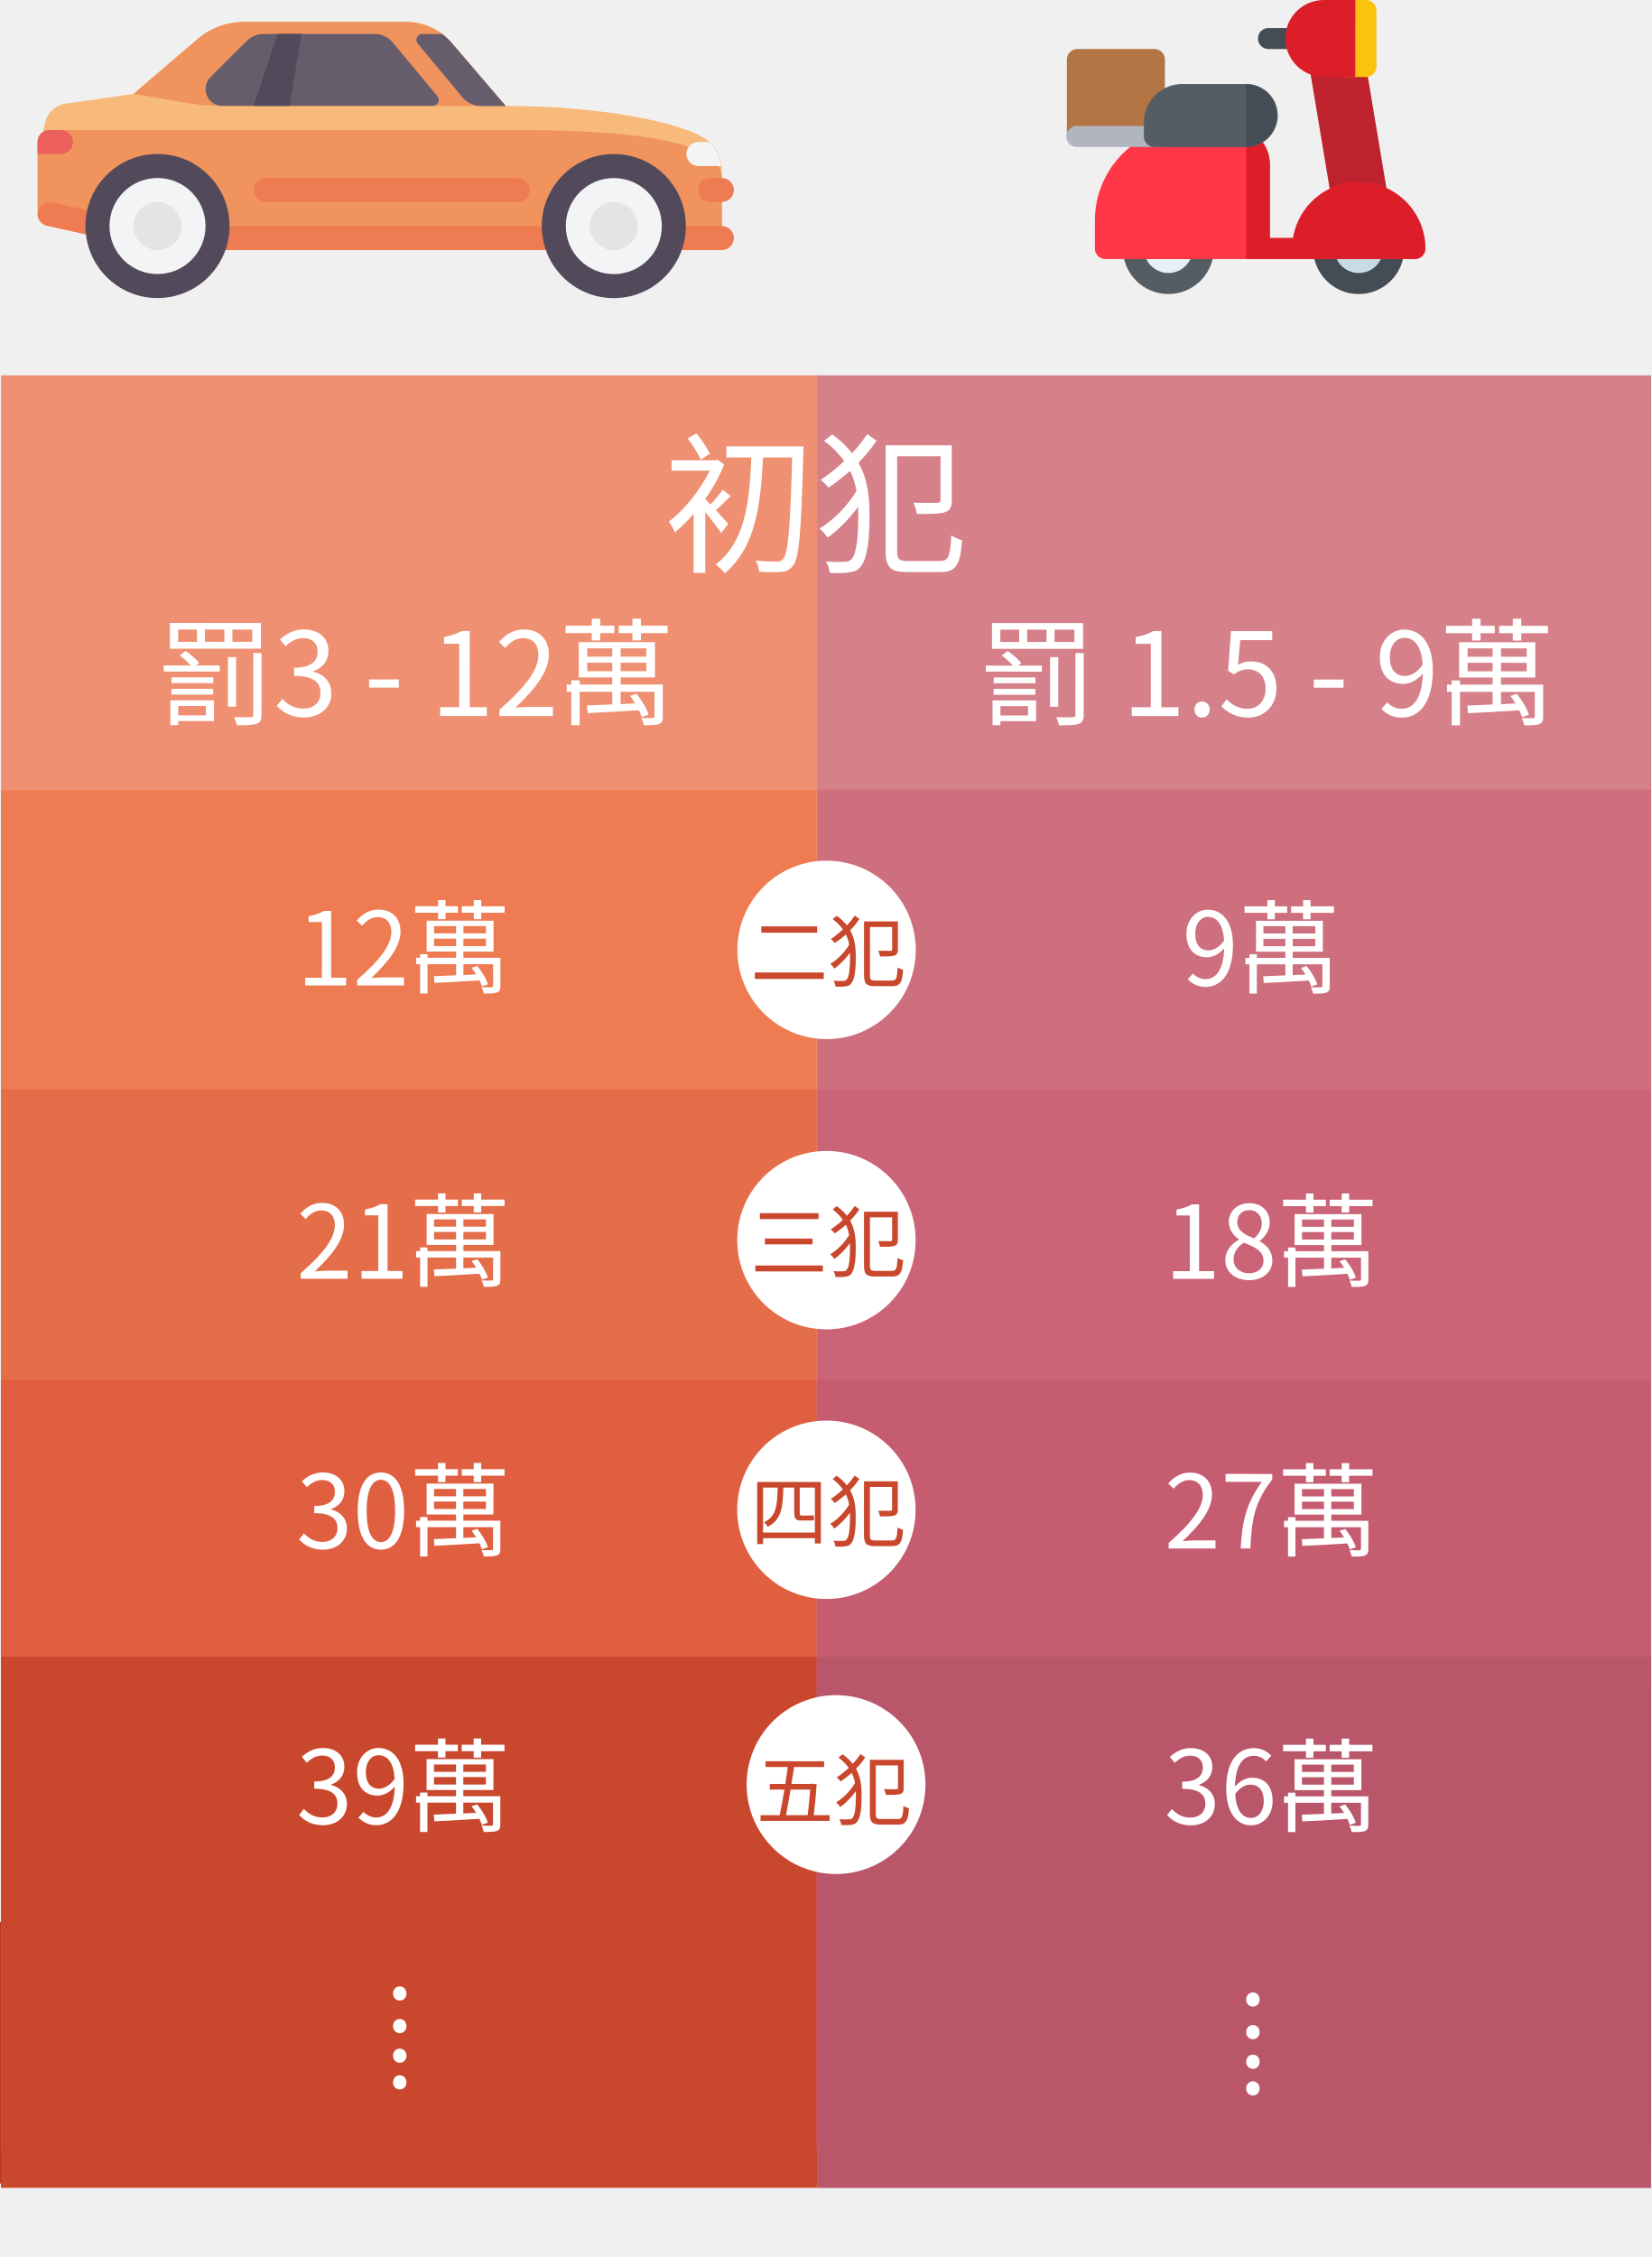
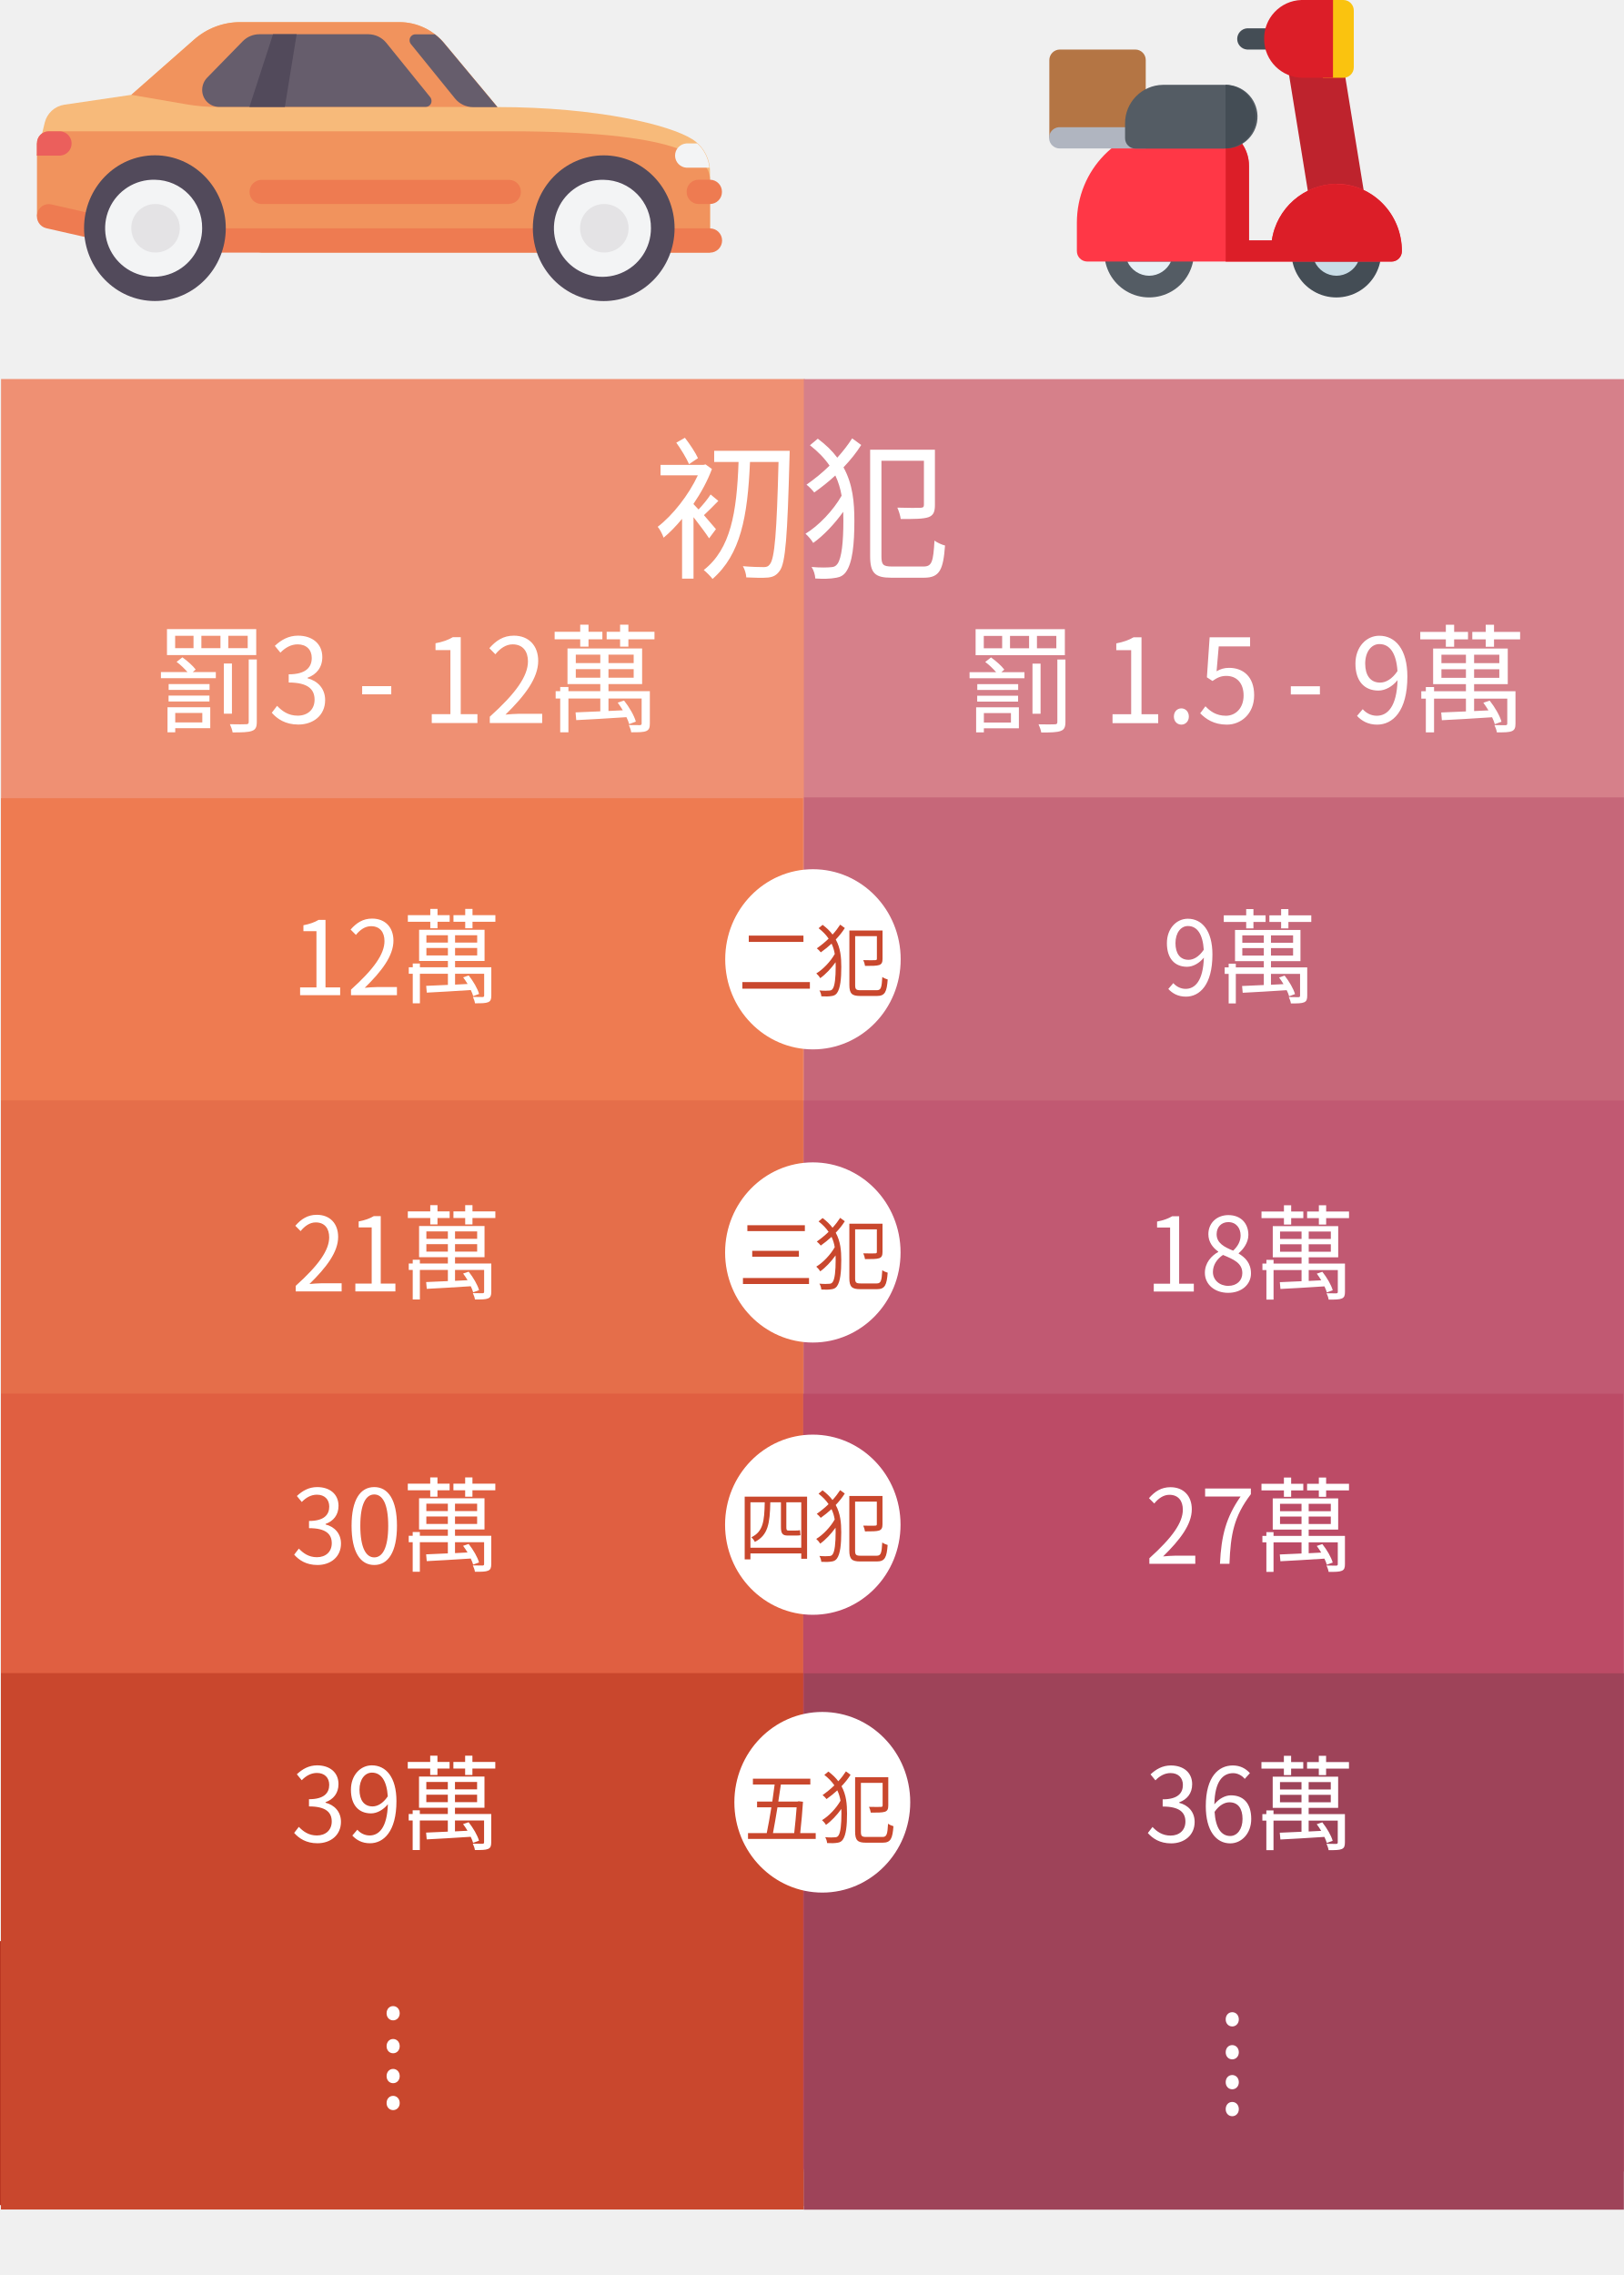
- <svg xmlns="http://www.w3.org/2000/svg" viewBox="0 0 557.36 761.82">
+ <svg xmlns="http://www.w3.org/2000/svg" viewBox="0 0 557.36 780.63">
  <defs>
-     <style>.cls-1{fill:none;}.cls-2{fill:#ba3722;}.cls-29,.cls-3,.cls-35,.cls-37{isolation:isolate;font-family:NotoSansCJKtc-Regular-B5pc-H, Noto Sans CJK TC;}.cls-3{font-size:34.32px;}.cls-29,.cls-3,.cls-35,.cls-36{fill:#fff;}.cls-4{fill:#b24d65;}.cls-5{fill:#b47544;}.cls-6{fill:#be232d;}.cls-7{clip-path:url(#clip-path);}.cls-8{fill:#444d55;}.cls-9{fill:#fac30f;}.cls-10{fill:#dc1e28;}.cls-11{fill:#c8dce6;}.cls-12{fill:#545c64;}.cls-13{fill:#e6f0f5;}.cls-14{fill:#ff3746;}.cls-15{fill:#b0b5c0;}.cls-16{fill:#f7ba7a;}.cls-17{clip-path:url(#clip-path-2);}.cls-18{fill:#f1935d;}.cls-19{fill:#ee7b51;}.cls-20{fill:#f3f4f5;}.cls-21{fill:#524a5b;}.cls-22{fill:#e4e3e5;}.cls-23{fill:#665d6c;}.cls-24{fill:#eb5f5c;}.cls-25{fill:#ef9073;}.cls-26{fill:#e56e4a;}.cls-27{fill:#e05f41;}.cls-28,.cls-37{fill:#c9472d;}.cls-29{font-size:39.14px;}.cls-30{fill:#d6808a;}.cls-31{fill:#ce6f7d;}.cls-32{fill:#cc6478;}.cls-33{fill:#c65c70;}.cls-34{fill:#ba5669;}.cls-35{font-size:51.23px;}.cls-37{font-size:26.21px;}</style>
+     <style>.cls-1{fill:none;}.cls-2{fill:#ba3722;}.cls-29,.cls-3,.cls-35,.cls-37{isolation:isolate;font-family:NotoSansCJKtc-Regular-B5pc-H, Noto Sans CJK TC;}.cls-3{font-size:35.23px;}.cls-29,.cls-3,.cls-35,.cls-36{fill:#fff;}.cls-4{fill:#b24d65;}.cls-5{fill:#b47544;}.cls-6{fill:#be232d;}.cls-7{clip-path:url(#clip-path);}.cls-8{fill:#444d55;}.cls-9{fill:#fac30f;}.cls-10{fill:#dc1e28;}.cls-11{fill:#c8dce6;}.cls-12{fill:#545c64;}.cls-13{fill:#e6f0f5;}.cls-14{fill:#ff3746;}.cls-15{fill:#b0b5c0;}.cls-16{fill:#f7ba7a;}.cls-17{clip-path:url(#clip-path-2);}.cls-18{fill:#f1935d;}.cls-19{fill:#ee7b51;}.cls-20{fill:#f3f4f5;}.cls-21{fill:#524a5b;}.cls-22{fill:#e4e3e5;}.cls-23{fill:#665d6c;}.cls-24{fill:#eb5f5c;}.cls-25{fill:#ef9073;}.cls-26{fill:#e56e4a;}.cls-27{fill:#e05f41;}.cls-28,.cls-37{fill:#c9472d;}.cls-29{font-size:40.18px;}.cls-30{fill:#d6808a;}.cls-31{fill:#c66779;}.cls-32{fill:#c15972;}.cls-33{fill:#bc4b66;}.cls-34{fill:#9e4359;}.cls-35{font-size:52.6px;}.cls-37{font-size:26.91px;}</style>
    <clipPath id="clip-path">
-       <rect class="cls-1" x="360.14" y="0.01" width="120.98" height="99.24" />
+       <rect class="cls-1" x="360.14" y="0.01" width="120.98" height="101.89" />
    </clipPath>
    <clipPath id="clip-path-2">
-       <rect class="cls-1" x="12.64" y="7.4" width="235.09" height="93.23" />
+       <rect class="cls-1" x="12.64" y="7.6" width="235.09" height="95.71" />
    </clipPath>
  </defs>
  <g id="圖層_2" data-name="圖層 2">
    <g id="圖層_1-2" data-name="圖層 1">
-       <g id="圖層_3" data-name="圖層 3">
-         <rect class="cls-2" y="648.78" width="275.58" height="88.24" />
-         <text class="cls-3" transform="translate(140.17 714.81) rotate(0.01)">.</text>
-         <text class="cls-3" transform="translate(140.16 723.81) rotate(0.01)">.</text>
-         <rect class="cls-4" x="275.87" y="646.82" width="280.7" height="90.45" />
-         <text class="cls-3" transform="translate(421.16 716.85) rotate(0.01)">.</text>
-         <text class="cls-3" transform="translate(421.16 725.85) rotate(0.01)">.</text>
-         <path class="cls-5" d="M393.22,46.08H360.14v-26a3.57,3.57,0,0,1,3.55-3.54h26a3.54,3.54,0,0,1,3.54,3.54h0Z" />
-         <path class="cls-6" d="M468.33,65.44l-7.26-43.56-19,1.12,7.25,43.54a3.54,3.54,0,0,0,4.59,2.79l10.9.29a3.55,3.55,0,0,0,3.5-4.13Z" />
-         <g class="cls-7">
-           <path class="cls-8" d="M437.41,16.55H428a3.55,3.55,0,0,1,0-7.09h9.45a3.55,3.55,0,0,1,.38,7.09h-.41Z" />
-           <path class="cls-9" d="M461,0H454V26h7.09a3.53,3.53,0,0,0,3.54-3.52V3.56A3.55,3.55,0,0,0,461.08,0Z" />
-           <path class="cls-10" d="M457.49,26H447.06a13.12,13.12,0,0,1-13.19-12.79A13,13,0,0,1,446.67,0h10.84Z" />
+       <g id="圖層_1-2-2" data-name="圖層 1-2">
+         <g id="圖層_3" data-name="圖層 3">
+           <rect class="cls-2" y="666.07" width="275.58" height="90.59" />
+           <text class="cls-3" transform="matrix(0.97, 0, 0, 1, 140.17, 733.86)">.</text>
+           <text class="cls-3" transform="matrix(0.97, 0, 0, 1, 140.16, 743.1)">.</text>
+           <rect class="cls-4" x="275.87" y="664.06" width="280.7" height="92.86" />
+           <text class="cls-3" transform="matrix(0.97, 0, 0, 1, 421.16, 735.96)">.</text>
+           <text class="cls-3" transform="matrix(0.97, 0, 0, 1, 421.16, 745.2)">.</text>
+           <path class="cls-5" d="M393.22,47.31H360.14V20.62A3.62,3.62,0,0,1,363.69,17h26a3.59,3.59,0,0,1,3.54,3.64h0Z" />
+           <path class="cls-6" d="M468.33,67.18l-7.26-44.72-19,1.15,7.25,44.7a3.56,3.56,0,0,0,4.07,3,4.39,4.39,0,0,0,.52-.13l10.9.3a3.61,3.61,0,0,0,3.55-3.65,3.81,3.81,0,0,0-.05-.59Z" />
+           <g class="cls-7">
+             <path class="cls-8" d="M437.41,17H428a3.65,3.65,0,0,1,0-7.28h9.45a3.65,3.65,0,0,1,.38,7.28h-.42Z" />
+             <path class="cls-9" d="M461,0h-7V26.69h7.09a3.57,3.57,0,0,0,3.54-3.61h0V3.65A3.6,3.6,0,0,0,461.09,0H461Z" />
+             <path class="cls-10" d="M457.49,26.69H447.06a13.28,13.28,0,0,1-13.19-13.13A13.19,13.19,0,0,1,446.66,0h10.85Z" />
+           </g>
+           <path class="cls-8" d="M470.48,82.49A3.61,3.61,0,0,1,474,86.14a15.37,15.37,0,1,1-30.72,0h0a3.59,3.59,0,0,1,3.54-3.64h23.66Z" />
+           <path class="cls-11" d="M458.67,94.62a8.28,8.28,0,0,1-7.47-4.85h14.94A8.26,8.26,0,0,1,458.67,94.62Z" />
+           <path class="cls-12" d="M406.21,82.48a3.6,3.6,0,0,1,3.55,3.65,15.37,15.37,0,1,1-30.72,0,3.61,3.61,0,0,1,3.54-3.64Z" />
+           <path class="cls-13" d="M394.4,94.62a8.29,8.29,0,0,1-7.47-4.86h14.94A8.29,8.29,0,0,1,394.4,94.62Z" />
+           <path class="cls-14" d="M458.67,63.09a22.68,22.68,0,0,0-22.17,19.4h-7.84V57a13.18,13.18,0,0,0-13-13.35H401.49c-17.61,0-31.88,14.67-31.9,32.74v9.71a3.58,3.58,0,0,0,3.51,3.64H477.57a3.57,3.57,0,0,0,3.54-3.61h0c0-12.72-10.05-23-22.44-23.05Z" />
+           <path class="cls-10" d="M458.67,63.09a22.68,22.68,0,0,0-22.17,19.4h-7.84V57a13.36,13.36,0,0,0-8-12.32V89.77h56.95a3.57,3.57,0,0,0,3.54-3.61h0c0-12.72-10-23-22.44-23Z" />
+           <path class="cls-15" d="M393.22,50.94H363.69a3.65,3.65,0,0,1-.38-7.28h29.91Z" />
+           <path class="cls-12" d="M420.39,51H389.68a3.57,3.57,0,0,1-3.55-3.6v0h0V42.45a13.17,13.17,0,0,1,13-13.34H420.4a10.92,10.92,0,0,1,.65,21.83h-.66Z" />
+           <path class="cls-8" d="M431,40a10.79,10.79,0,0,0-10.4-10.91V50.94A10.79,10.79,0,0,0,431,40Z" />
+           <path class="cls-16" d="M237.54,47.74c-7.64-4.84-32.26-11-66.82-11L152.47,14.87A20,20,0,0,0,137.08,7.6H82.44a23.88,23.88,0,0,0-15.83,6L45.07,32.54l-23,3.39a8.18,8.18,0,0,0-6.72,6.16l-2.71,11.3,60.8,29.13H243.67V59a13.26,13.26,0,0,0-6.14-11.29Z" />
+           <g class="cls-17">
+             <path class="cls-18" d="M243.68,61.7c0-8.31-12.16-16.64-68.91-16.65H16.69a4.06,4.06,0,0,0-4,4.11v25l77,12.49h154v-25Z" />
+             <path class="cls-19" d="M243.67,78.35H53.61l-36-8.21a4,4,0,0,0-4.83,3.16,4.16,4.16,0,0,0,3.07,5h0l36.44,8.29a3.71,3.71,0,0,0,.88.1h190.5a4.16,4.16,0,0,0,0-8.32Z" />
+           </g>
+           <path class="cls-20" d="M207.19,57.49c11.19,0,20.27,9.32,20.27,20.81s-9.08,20.81-20.27,20.81S186.92,89.8,186.92,78.3,196,57.5,207.19,57.49Z" />
+           <path class="cls-21" d="M207.2,61.7a16.65,16.65,0,1,0,16.21,16.64A16.43,16.43,0,0,0,207.2,61.7Zm0,41.61c-13.43,0-24.32-11.18-24.32-25s10.89-25,24.32-25,24.32,11.17,24.32,25h0c0,13.78-10.9,25-24.32,25Z" />
+           <path class="cls-22" d="M207.19,70a8.33,8.33,0,1,1-8.11,8.32A8.22,8.22,0,0,1,207.19,70Z" />
+           <path class="cls-20" d="M53.17,57.49c11.19,0,20.27,9.32,20.27,20.81S64.36,99.11,53.17,99.11,32.91,89.81,32.9,78.32A20.55,20.55,0,0,1,53.17,57.49Z" />
+           <path class="cls-21" d="M53.17,61.68A16.65,16.65,0,1,0,69.38,78.32,16.43,16.43,0,0,0,53.17,61.68Zm0,41.61c-13.43,0-24.32-11.18-24.32-25s10.89-25,24.32-25,24.32,11.17,24.32,25h0c0,13.79-10.9,25-24.33,25Z" />
+           <path class="cls-22" d="M53.17,70a8.33,8.33,0,1,1-8.11,8.32A8.22,8.22,0,0,1,53.17,70Z" />
+           <path class="cls-19" d="M174.77,70H89.65a4.11,4.11,0,0,1-4-4.17h0a4.11,4.11,0,0,1,4-4.11h85.12a4.06,4.06,0,0,1,4,4.11h0a4.06,4.06,0,0,1-4,4.11Z" />
+           <path class="cls-19" d="M243.67,70h-4a4.11,4.11,0,0,1-4-4.17h0a4.06,4.06,0,0,1,4-4.16h4.11a4.12,4.12,0,0,1,4,4.17h0A4.11,4.11,0,0,1,243.67,70Z" />
+           <path class="cls-18" d="M45.07,32.54,66.61,13.59a23.88,23.88,0,0,1,15.83-6h54.64a20,20,0,0,1,15.39,7.26l18.25,21.86h-96a63.47,63.47,0,0,1-10.66-.9l-19-3.27Z" />
+           <path class="cls-23" d="M132.62,14.75a8,8,0,0,0-6.23-3H89a8,8,0,0,0-5.73,2.44L71.06,26.69a6.07,6.07,0,0,0-1.67,4.11h0a5.79,5.79,0,0,0,5.71,5.88h71a2,2,0,0,0,2-2,2.12,2.12,0,0,0-.5-1.41Z" />
+           <polygon class="cls-21" points="97.76 36.71 85.6 36.71 93.71 11.74 101.82 11.74 97.76 36.71 97.76 36.71" />
+           <path class="cls-20" d="M239.33,49.22h-3.76a4.17,4.17,0,0,0,0,8.32h7.92A13.19,13.19,0,0,0,239.33,49.22Z" />
+           <path class="cls-23" d="M152.47,14.86a20.44,20.44,0,0,0-3.23-3.08h-6.62a2,2,0,0,0-2.05,2h0a2.09,2.09,0,0,0,.5,1.4l15.06,18.58a8,8,0,0,0,6.23,3h8.36L152.47,14.88Z" />
+           <path class="cls-24" d="M12.64,49.19v4.2h8.11a4.18,4.18,0,0,0,0-8.33H16.69a4.06,4.06,0,0,0-4,4.11Z" />
+           <rect class="cls-25" x="0.36" y="130.06" width="275.82" height="455.03" />
+           <rect class="cls-19" x="0.34" y="273.89" width="275.26" height="455.03" />
+           <rect class="cls-26" x="0.34" y="377.58" width="275.3" height="367.51" />
+           <rect class="cls-27" x="0.33" y="478.19" width="275.26" height="263.64" />
+           <rect class="cls-28" x="0.32" y="574.1" width="275.56" height="184.06" />
+           <text class="cls-29" transform="matrix(0.97, 0, 0, 1, 53.17, 248.1)">罰3 - 12萬</text>
+           <text class="cls-3" transform="matrix(0.97, 0, 0, 1, 100, 341.48)">12萬</text>
+           <text class="cls-3" transform="matrix(0.97, 0, 0, 1, 99.99, 443.12)">21萬</text>
+           <text class="cls-3" transform="matrix(0.97, 0, 0, 1, 99.98, 536.55)">30萬</text>
+           <text class="cls-3" transform="matrix(0.97, 0, 0, 1, 99.97, 632.03)">39萬</text>
+           <text class="cls-3" transform="matrix(0.97, 0, 0, 1, 130.18, 692.8)">.</text>
+           <text class="cls-3" transform="matrix(0.97, 0, 0, 1, 130.18, 704.09)">.</text>
+           <text class="cls-3" transform="matrix(0.97, 0, 0, 1, 130.18, 714.36)">.</text>
+           <text class="cls-3" transform="matrix(0.97, 0, 0, 1, 130.18, 723.6)">.</text>
+           <rect class="cls-30" x="275.88" y="130.09" width="281.48" height="455.03" />
+           <rect class="cls-31" x="275.9" y="273.62" width="281.44" height="455.34" />
+           <rect class="cls-32" x="275.85" y="377.62" width="281.48" height="367.51" />
+           <rect class="cls-33" x="275.65" y="478.24" width="281.44" height="266.05" />
+           <rect class="cls-34" x="275.88" y="574.15" width="281.44" height="184.06" />
+           <text class="cls-29" transform="matrix(0.97, 0, 0, 1, 330.7, 248.13)">罰 1.5 - 9萬</text>
+           <text class="cls-3" transform="matrix(0.97, 0, 0, 1, 398.99, 341.53)">9萬</text>
+           <text class="cls-3" transform="matrix(0.97, 0, 0, 1, 392.98, 443.16)">18萬</text>
+           <text class="cls-3" transform="matrix(0.97, 0, 0, 1, 392.97, 536.59)">27萬</text>
+           <text class="cls-3" transform="matrix(0.97, 0, 0, 1, 392.96, 632.07)">36萬</text>
+           <text class="cls-3" transform="matrix(0.97, 0, 0, 1, 418.17, 694.89)">.</text>
+           <text class="cls-3" transform="matrix(0.97, 0, 0, 1, 418.17, 706.18)">.</text>
+           <text class="cls-3" transform="matrix(0.97, 0, 0, 1, 418.17, 716.45)">.</text>
+           <text class="cls-3" transform="matrix(0.97, 0, 0, 1, 418.17, 725.69)">.</text>
+           <text class="cls-35" transform="matrix(0.97, 0, 0, 1, 223.94, 194.39)">初犯</text>
+           <ellipse class="cls-36" cx="279.01" cy="329.17" rx="30.11" ry="30.91" />
+           <text class="cls-37" transform="matrix(0.97, 0, 0, 1, 253.3, 339.78)">二犯</text>
+           <ellipse class="cls-36" cx="278.97" cy="429.76" rx="30.11" ry="30.91" />
+           <text class="cls-37" transform="matrix(0.97, 0, 0, 1, 253.29, 440.39)">三犯</text>
+           <ellipse class="cls-36" cx="278.96" cy="523.18" rx="30.11" ry="30.91" />
+           <text class="cls-37" transform="matrix(0.97, 0, 0, 1, 253.28, 533.82)">四犯</text>
+           <ellipse class="cls-36" cx="282.22" cy="618.42" rx="30.18" ry="30.99" />
+           <text class="cls-37" transform="matrix(0.97, 0, 0, 1, 255.27, 630.32)">五犯</text>
        </g>
-         <path class="cls-8" d="M470.48,80.35A3.56,3.56,0,0,1,474,83.9a15.36,15.36,0,1,1-30.72,0h0a3.54,3.54,0,0,1,3.54-3.54h23.67Z" />
-         <path class="cls-11" d="M458.67,92.16a8.28,8.28,0,0,1-7.47-4.72h14.94A8.26,8.26,0,0,1,458.67,92.16Z" />
-         <path class="cls-12" d="M406.21,80.34a3.55,3.55,0,0,1,3.55,3.55,15.36,15.36,0,0,1-30.72,0,3.56,3.56,0,0,1,3.54-3.54Z" />
-         <path class="cls-13" d="M394.4,92.16a8.27,8.27,0,0,1-7.47-4.73h14.94A8.3,8.3,0,0,1,394.4,92.16Z" />
-         <path class="cls-14" d="M458.67,61.45a22.5,22.5,0,0,0-22.17,18.9h-7.84V55.54a13,13,0,0,0-13-13H401.49a31.92,31.92,0,0,0-31.9,31.89v9.45a3.53,3.53,0,0,0,3.53,3.55H477.57a3.53,3.53,0,0,0,3.54-3.52v0a22.47,22.47,0,0,0-22.44-22.45Z" />
-         <path class="cls-10" d="M458.67,61.45a22.5,22.5,0,0,0-22.17,18.9h-7.84V55.54a13,13,0,0,0-8-12v43.9h56.95a3.53,3.53,0,0,0,3.54-3.52v0a22.47,22.47,0,0,0-22.44-22.45Z" />
-         <path class="cls-15" d="M393.22,49.62H363.69a3.55,3.55,0,0,1-.38-7.09h29.91Z" />
-         <path class="cls-12" d="M420.39,49.63H389.68a3.53,3.53,0,0,1-3.55-3.53h0V41.35a13,13,0,0,1,13-13H420.4a10.64,10.64,0,0,1,.65,21.27c-.22,0-.43,0-.65,0Z" />
-         <path class="cls-8" d="M431,39a10.64,10.64,0,0,0-10.4-10.63V49.62A10.64,10.64,0,0,0,431,39Z" />
-         <path class="cls-16" d="M237.54,46.5c-7.64-4.71-32.26-10.72-66.82-10.73L152.47,14.48A20.24,20.24,0,0,0,137.08,7.4H82.44a24.31,24.31,0,0,0-15.83,5.85L45.07,31.7l-23,3.3a8.11,8.11,0,0,0-6.72,6L12.64,52l60.8,28.38H243.67V57.46a12.85,12.85,0,0,0-6.14-11Z" />
-         <g class="cls-17">
-           <path class="cls-18" d="M243.68,60.1c0-8.1-12.16-16.21-68.91-16.22H16.69a4,4,0,0,0-4,4V72.23l77,12.17h154V60.1Z" />
-           <path class="cls-19" d="M243.67,76.32H53.61l-36-8a4.05,4.05,0,1,0-1.76,7.91L52.29,84.3a3.71,3.71,0,0,0,.88.1h190.5a4,4,0,1,0,0-8.1Z" />
-         </g>
-         <path class="cls-20" d="M207.19,56a20.27,20.27,0,1,1-20.27,20.27A20.28,20.28,0,0,1,207.19,56Z" />
-         <path class="cls-21" d="M207.2,60.1a16.21,16.21,0,1,0,16.21,16.21A16.21,16.21,0,0,0,207.2,60.1Zm0,40.53a24.32,24.32,0,1,1,24.32-24.32h0a24.36,24.36,0,0,1-24.32,24.32Z" />
-         <path class="cls-22" d="M207.19,68.2a8.11,8.11,0,1,1-8.11,8.11,8.11,8.11,0,0,1,8.11-8.11Z" />
-         <path class="cls-20" d="M53.17,56A20.27,20.27,0,1,1,32.9,76.29,20.28,20.28,0,0,1,53.17,56Z" />
-         <path class="cls-21" d="M53.17,60.08A16.21,16.21,0,1,0,69.38,76.29,16.21,16.21,0,0,0,53.17,60.08Zm0,40.53A24.32,24.32,0,1,1,77.49,76.29h0a24.34,24.34,0,0,1-24.33,24.32Z" />
-         <path class="cls-22" d="M53.17,68.18a8.11,8.11,0,1,1-8.11,8.11,8.11,8.11,0,0,1,8.11-8.11Z" />
-         <path class="cls-19" d="M174.77,68.2H89.65a4.05,4.05,0,0,1-4-4.06h0a4.05,4.05,0,0,1,4-4h85.12a4,4,0,0,1,4,4h0a4,4,0,0,1-4,4Z" />
-         <path class="cls-19" d="M243.67,68.21h-4a4.05,4.05,0,0,1-4-4.06h0a4,4,0,0,1,4-4.05h4.06a4.06,4.06,0,0,1,4,4.06h0a4.05,4.05,0,0,1-4.06,4Z" />
-         <path class="cls-18" d="M45.07,31.7,66.61,13.24A24.31,24.31,0,0,1,82.44,7.39h54.64a20.27,20.27,0,0,1,15.39,7.07l18.25,21.3h-96a65.62,65.62,0,0,1-10.66-.88l-19-3.18Z" />
-         <path class="cls-23" d="M132.62,14.37a8.1,8.1,0,0,0-6.23-2.92H89a8.11,8.11,0,0,0-5.73,2.38L71.06,26a5.78,5.78,0,0,0-1.67,4h0a5.72,5.72,0,0,0,5.71,5.73h71a2,2,0,0,0,2-1.95,2,2,0,0,0-.5-1.37Z" />
-         <polygon class="cls-21" points="97.76 35.76 85.6 35.76 93.71 11.44 101.82 11.44 97.76 35.76 97.76 35.76" />
-         <path class="cls-20" d="M239.33,47.94h-3.76a4.06,4.06,0,0,0,0,8.11h7.92A12.76,12.76,0,0,0,239.33,47.94Z" />
-         <path class="cls-23" d="M152.47,14.47a20.86,20.86,0,0,0-3.23-3h-6.62a2,2,0,0,0-2.05,1.95,2,2,0,0,0,.5,1.37l15.06,18.09a8.14,8.14,0,0,0,6.23,2.91h8.36l-18.25-21.3Z" />
-         <path class="cls-24" d="M12.64,47.91V52h8.11a4.06,4.06,0,0,0,0-8.11H16.69a4,4,0,0,0-4,4Z" />
-         <rect class="cls-25" x="0.36" y="126.68" width="275.82" height="443.22" />
-         <rect class="cls-19" x="0.34" y="266.78" width="275.26" height="443.22" />
-         <rect class="cls-26" x="0.34" y="367.78" width="275.3" height="357.97" />
-         <rect class="cls-27" x="0.33" y="465.78" width="275.26" height="256.8" />
-         <rect class="cls-28" x="0.32" y="559.2" width="275.56" height="179.28" />
-         <text class="cls-29" transform="translate(53.17 241.66) rotate(0.01)">罰3 - 12萬</text>
-         <text class="cls-3" transform="translate(100 332.62) rotate(0.01)">12萬</text>
-         <text class="cls-3" transform="translate(99.99 431.62) rotate(0.01)">21萬</text>
-         <text class="cls-3" transform="translate(99.98 522.62) rotate(0.01)">30萬</text>
-         <text class="cls-3" transform="translate(99.97 615.62) rotate(0.01)">39萬</text>
-         <text class="cls-3" transform="translate(130.18 674.81) rotate(0.01)">.</text>
-         <text class="cls-3" transform="translate(130.18 685.81) rotate(0.01)">.</text>
-         <text class="cls-3" transform="translate(130.18 695.81) rotate(0.01)">.</text>
-         <text class="cls-3" transform="translate(130.18 704.81) rotate(0.01)">.</text>
-         <rect class="cls-30" x="275.88" y="126.71" width="281.48" height="443.22" />
-         <rect class="cls-31" x="275.9" y="266.52" width="281.44" height="443.52" />
-         <rect class="cls-32" x="275.85" y="367.82" width="281.48" height="357.97" />
-         <rect class="cls-33" x="275.65" y="465.82" width="281.44" height="259.14" />
-         <rect class="cls-34" x="275.88" y="559.24" width="281.44" height="179.28" />
-         <text class="cls-29" transform="translate(330.7 241.69) rotate(0.01)">罰 1.5 - 9萬</text>
-         <text class="cls-3" transform="translate(398.99 332.66) rotate(0.01)">9萬</text>
-         <text class="cls-3" transform="translate(392.98 431.66) rotate(0.01)">18萬</text>
-         <text class="cls-3" transform="translate(392.97 522.66) rotate(0.01)">27萬</text>
-         <text class="cls-3" transform="translate(392.96 615.66) rotate(0.01)">36萬</text>
-         <text class="cls-3" transform="translate(418.17 676.85) rotate(0.01)">.</text>
-         <text class="cls-3" transform="translate(418.17 687.85) rotate(0.01)">.</text>
-         <text class="cls-3" transform="translate(418.17 697.85) rotate(0.01)">.</text>
-         <text class="cls-3" transform="translate(418.17 706.85) rotate(0.01)">.</text>
-         <text class="cls-35" transform="translate(223.94 189.34) rotate(0.01)">初犯</text>
-         <circle class="cls-36" cx="278.99" cy="320.6" r="30.11" transform="translate(-60.58 576.16) rotate(-85.93)" />
-         <text class="cls-37" transform="translate(253.3 330.96) rotate(0.01)">二犯</text>
-         <circle class="cls-36" cx="278.97" cy="418.6" r="30.11" />
-         <text class="cls-37" transform="translate(253.29 428.96) rotate(0.01)">三犯</text>
-         <circle class="cls-36" cx="278.96" cy="509.6" r="30.11" />
-         <text class="cls-37" transform="translate(253.28 519.96) rotate(0.01)">四犯</text>
-         <circle class="cls-36" cx="280.95" cy="603.61" r="30.11" transform="matrix(0.07, -1, 1, 0.07, -341.06, 841.06)" />
-         <text class="cls-37" transform="translate(255.27 613.96) rotate(0.01)">五犯</text>
      </g>
    </g>
  </g>
</svg>
